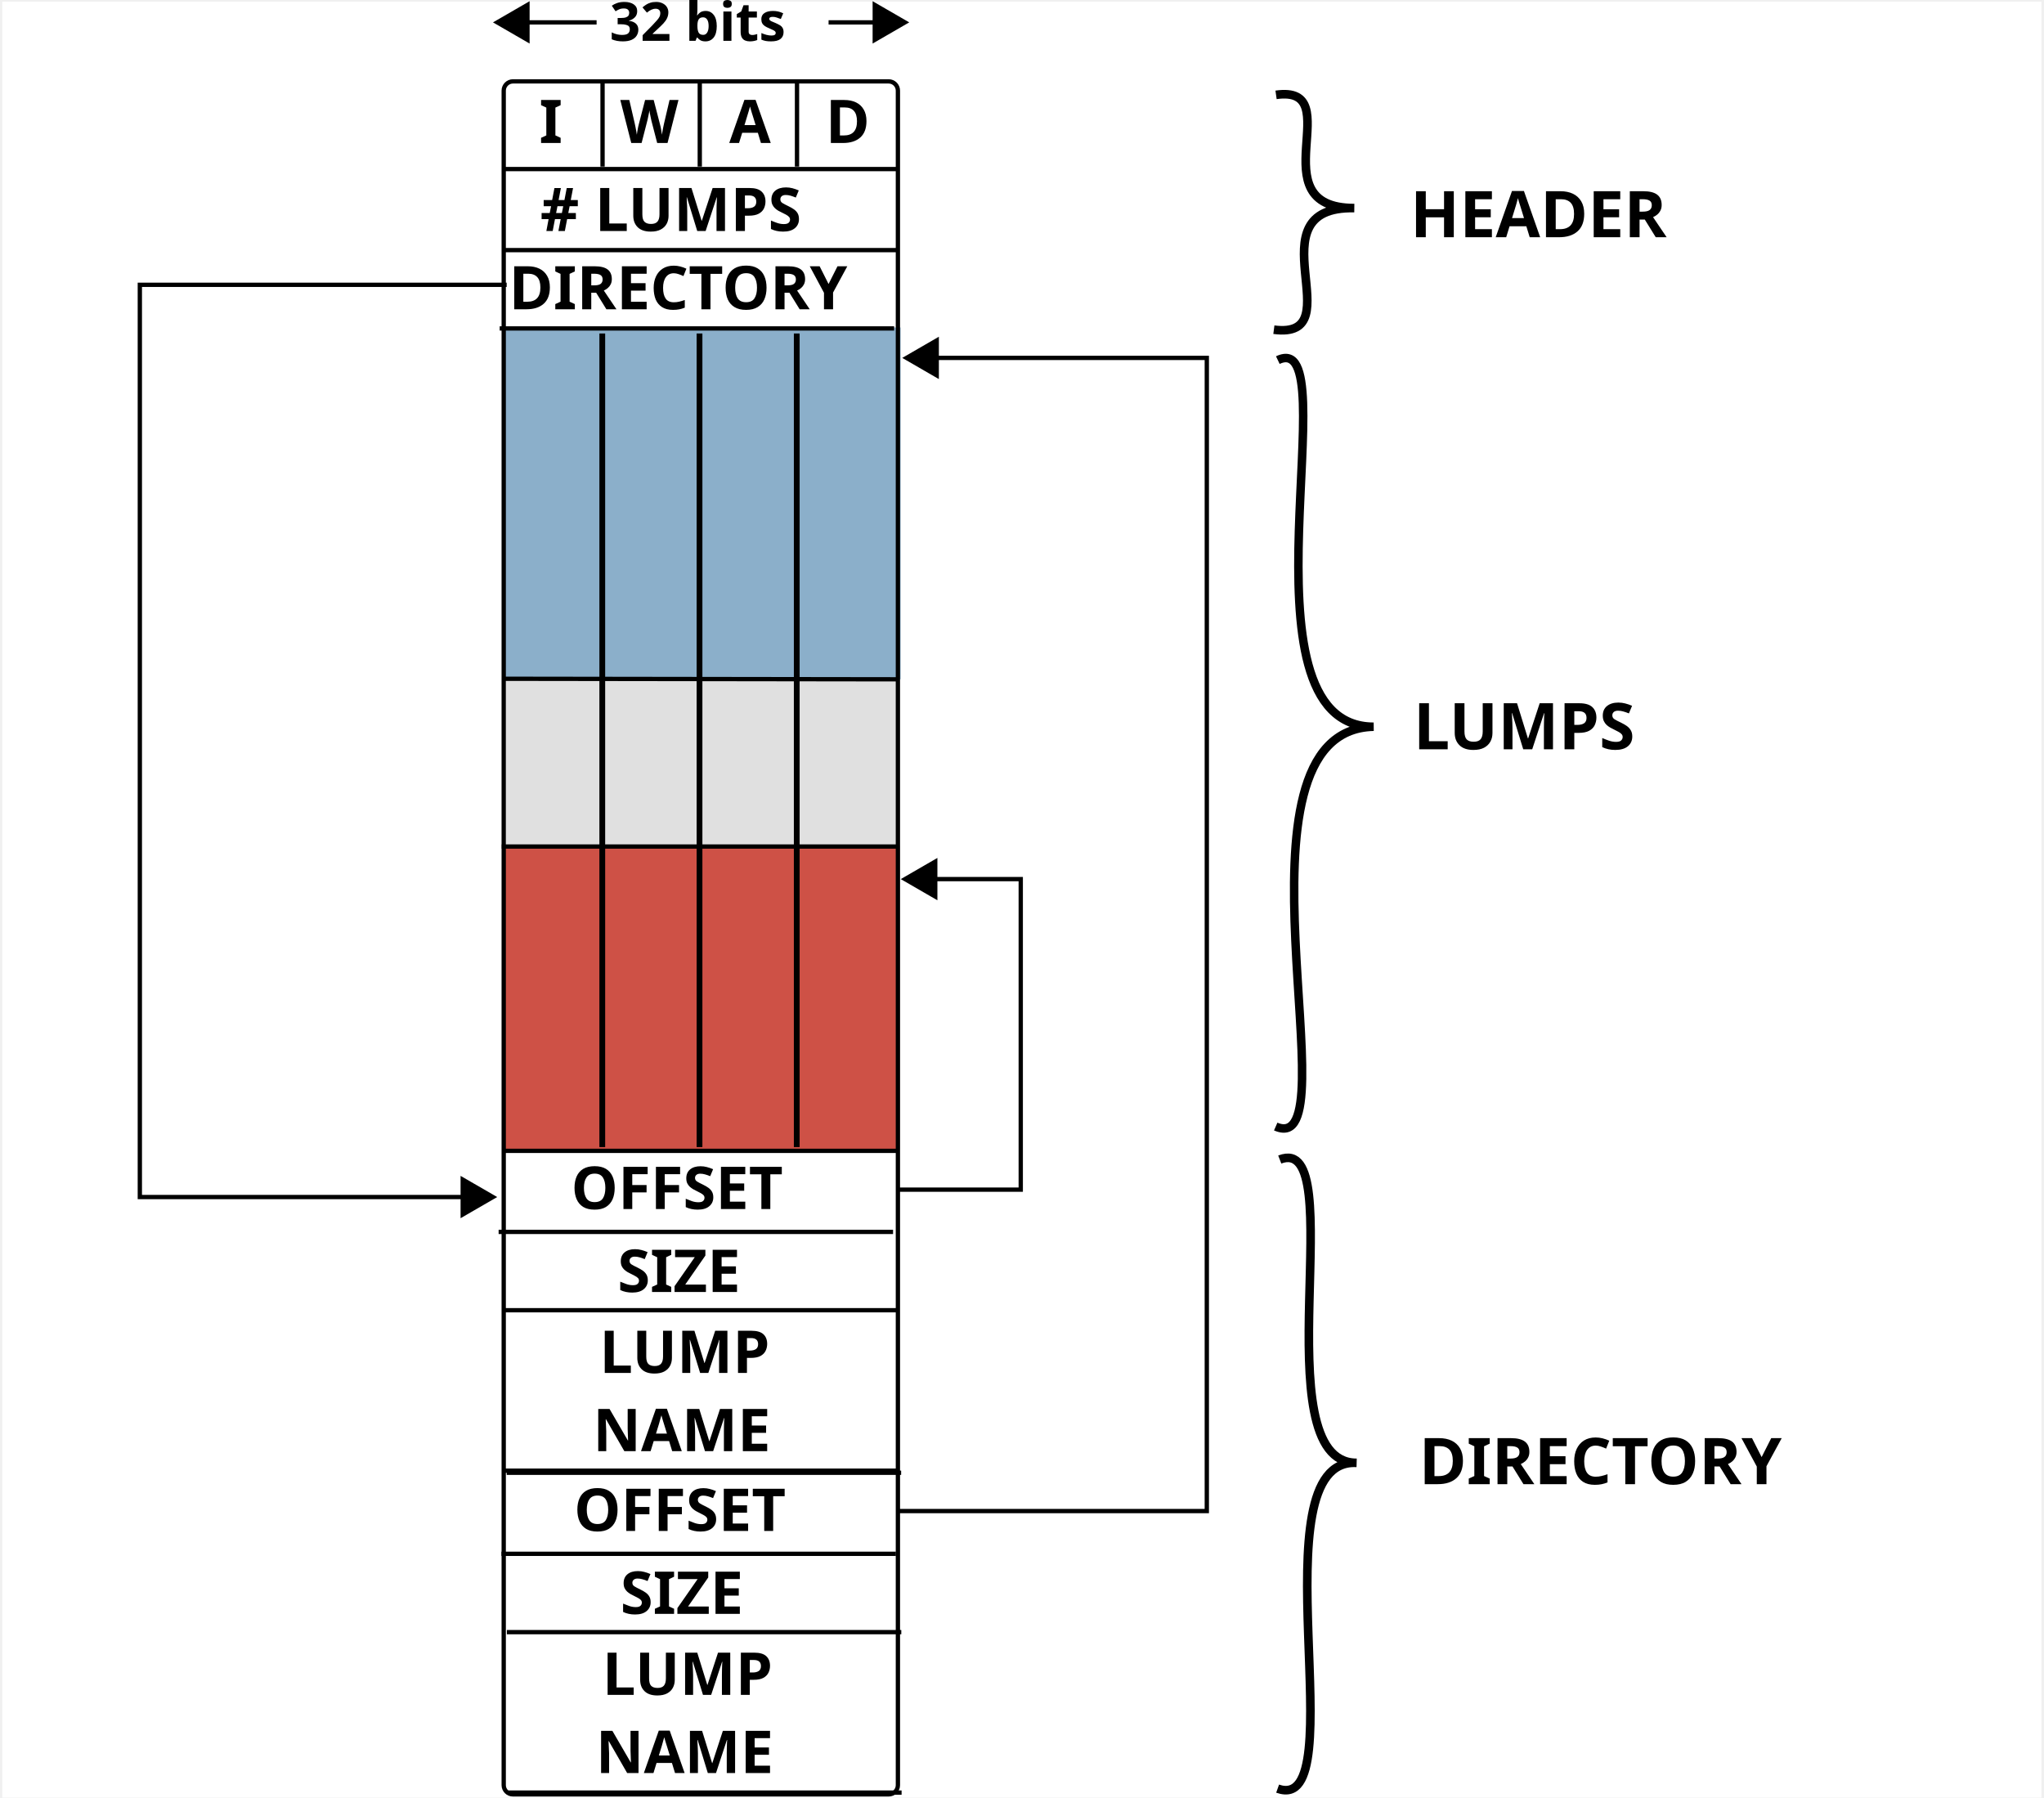
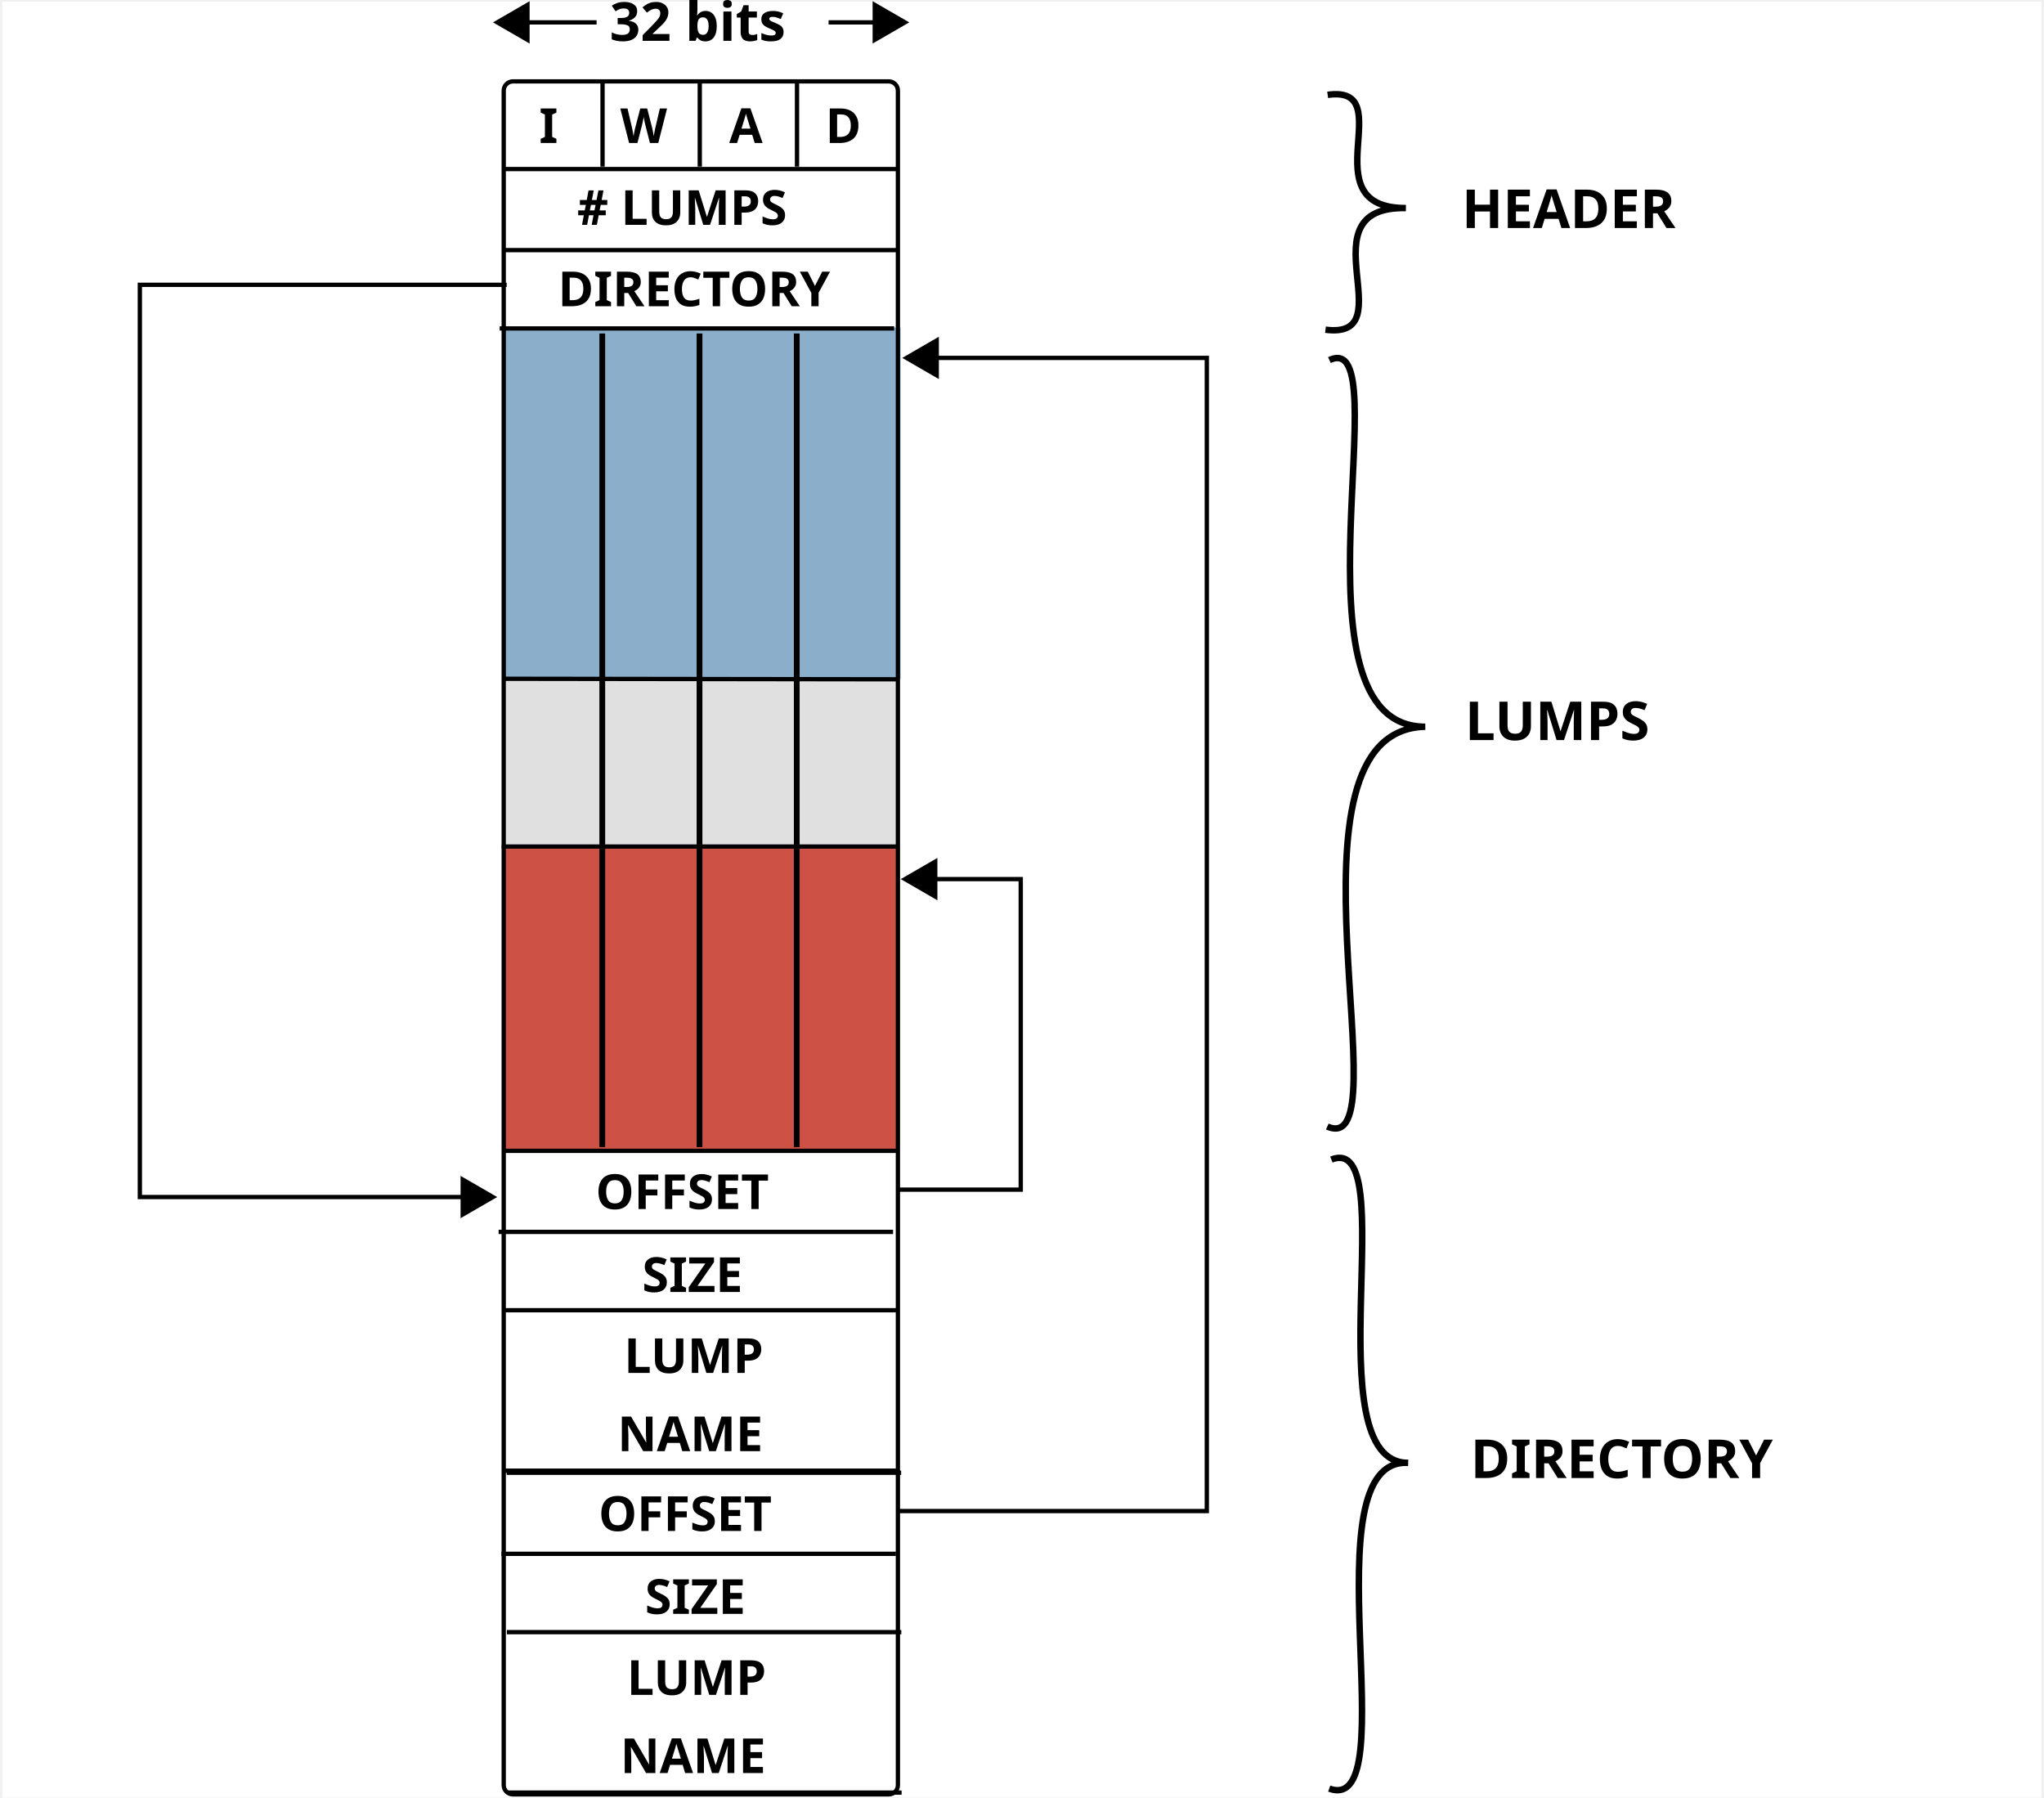
<svg xmlns="http://www.w3.org/2000/svg" width="5.282in" height="4.645in" viewBox="0 0 475.358 418.075" id="svg5344" version="1.1">
  <defs id="defs5346">
    <marker style="overflow:visible" id="marker6209" refX="0" refY="0" orient="auto">
      <path transform="scale(0.8,0.8)" style="fill:#000000;fill-opacity:1;fill-rule:evenodd;stroke:#000000;stroke-width:1pt;stroke-opacity:1" d="m 5.77,0 -8.65,5 0,-10 8.65,5 z" id="path6211" />
    </marker>
    <marker orient="auto" refY="0" refX="0" id="marker6155" style="overflow:visible">
      <path id="path6157" d="m 5.77,0 -8.65,5 0,-10 8.65,5 z" style="fill:#000000;fill-opacity:1;fill-rule:evenodd;stroke:#000000;stroke-width:1pt;stroke-opacity:1" transform="scale(0.8,0.8)" />
    </marker>
    <marker style="overflow:visible" id="marker6097" refX="0" refY="0" orient="auto">
      <path transform="scale(0.8,0.8)" style="fill:#000000;fill-opacity:1;fill-rule:evenodd;stroke:#000000;stroke-width:1pt;stroke-opacity:1" d="m 5.77,0 -8.65,5 0,-10 8.65,5 z" id="path6099" />
    </marker>
    <marker style="overflow:visible" id="marker6061" refX="0" refY="0" orient="auto">
      <path transform="scale(0.8,0.8)" style="fill:#000000;fill-opacity:1;fill-rule:evenodd;stroke:#000000;stroke-width:1pt;stroke-opacity:1" d="m 5.77,0 -8.65,5 0,-10 8.65,5 z" id="path6063" />
    </marker>
    <marker orient="auto" refY="0" refX="0" id="TriangleOutL" style="overflow:visible">
      <path id="path5897" d="m 5.77,0 -8.65,5 0,-10 8.65,5 z" style="fill:#000000;fill-opacity:1;fill-rule:evenodd;stroke:#000000;stroke-width:1pt;stroke-opacity:1" transform="scale(0.8,0.8)" />
    </marker>
    <marker orient="auto" refY="0" refX="0" id="marker7127" style="overflow:visible">
      <path id="path7129" d="m 5.77,0 -8.65,5 0,-10 8.65,5 z" style="fill:#000000;fill-opacity:1;fill-rule:evenodd;stroke:#000000;stroke-width:1pt;stroke-opacity:1" transform="scale(0.4,0.4)" />
    </marker>
  </defs>
  <g id="layer1" transform="translate(-0.3402869,-386.771)">
    <rect style="opacity:1;fill:#ffffff;fill-opacity:1;stroke:none;stroke-width:2;stroke-miterlimit:4;stroke-dasharray:none;stroke-dashoffset:0;stroke-opacity:1" id="rect6629" width="474.267" height="417.698" x="0.845" y="387.148" />
    <text xml:space="preserve" style="font-style:normal;font-weight:normal;font-size:41.055px;line-height:125%;font-family:sans-serif;letter-spacing:0px;word-spacing:0px;fill:#000000;fill-opacity:1;stroke:none;stroke-width:1px;stroke-linecap:butt;stroke-linejoin:miter;stroke-opacity:1" x="263.088" y="384.423" id="text6209" transform="scale(0.8525109,1.173006)">
      <tspan id="tspan6211" x="263.088" y="384.423" />
    </text>
    <rect style="opacity:1;fill:#ce5146;fill-opacity:1;stroke:none;stroke-width:1;stroke-miterlimit:4;stroke-dasharray:none;stroke-dashoffset:0;stroke-opacity:1" id="rect7311-1" width="91.924" height="70.711" x="117.61" y="583.399" />
    <rect style="opacity:1;fill:#8bafca;fill-opacity:1;stroke:none;stroke-width:1;stroke-miterlimit:4;stroke-dasharray:none;stroke-dashoffset:0;stroke-opacity:1" id="rect7311" width="92.429" height="81.822" x="117.358" y="462.938" />
    <rect style="opacity:1;fill:#e0e0e0;fill-opacity:1;stroke:none;stroke-width:1;stroke-miterlimit:4;stroke-dasharray:none;stroke-dashoffset:0;stroke-opacity:1" id="rect7073" width="91.419" height="38.765" x="118.025" y="544.887" ry="0" />
    <rect style="opacity:1;fill:none;fill-opacity:1;stroke:#000000;stroke-width:1;stroke-miterlimit:4;stroke-dasharray:none;stroke-dashoffset:0;stroke-opacity:1" id="rect6026" width="91.683" height="398.403" x="117.473" y="405.698" ry="2.15" />
    <g id="g6204" transform="matrix(1,0,0,0.5557775,16,206.266)" style="stroke-width:1.341;stroke-miterlimit:4;stroke-dasharray:none">
      <path id="path6028-8" d="m 124.398,804.797 0,-340.467" style="fill:none;fill-rule:evenodd;stroke:#000000;stroke-width:1.341;stroke-linecap:butt;stroke-linejoin:miter;stroke-miterlimit:4;stroke-dasharray:none;stroke-opacity:1" />
      <path id="path6028-3" d="m 147.013,804.797 0,-340.467" style="fill:none;fill-rule:evenodd;stroke:#000000;stroke-width:1.341;stroke-linecap:butt;stroke-linejoin:miter;stroke-miterlimit:4;stroke-dasharray:none;stroke-opacity:1" />
      <path id="path6028-9" d="m 169.628,804.797 0,-340.467" style="fill:none;fill-rule:evenodd;stroke:#000000;stroke-width:1.341;stroke-linecap:butt;stroke-linejoin:miter;stroke-miterlimit:4;stroke-dasharray:none;stroke-opacity:1" />
    </g>
    <path style="fill:none;fill-rule:evenodd;stroke:#000000;stroke-width:1;stroke-linecap:butt;stroke-linejoin:miter;stroke-miterlimit:4;stroke-dasharray:none;stroke-opacity:1" d="m 117.13,426.091 91.741,0" id="path6077" />
-     <text xml:space="preserve" style="font-style:normal;font-weight:normal;font-size:21.772px;line-height:125%;font-family:sans-serif;letter-spacing:0px;word-spacing:0px;fill:#000000;fill-opacity:1;stroke:none;stroke-width:1;stroke-linecap:butt;stroke-linejoin:miter;stroke-miterlimit:4;stroke-dasharray:none;stroke-opacity:1" x="125.711" y="420.028" id="text6079">
-       <tspan id="tspan6081" x="125.711" y="420.028" style="font-weight:bold;font-size:13.996px;stroke-width:1;stroke-miterlimit:4;stroke-dasharray:none">I</tspan>
+     <text xml:space="preserve" style="font-style:normal;font-weight:normal;font-size:11.25px;line-height:125%;font-family:sans-serif;letter-spacing:0px;word-spacing:0px;fill:#000000;fill-opacity:1;stroke:none;stroke-width:1;stroke-linecap:butt;stroke-linejoin:miter;stroke-miterlimit:4;stroke-dasharray:none;stroke-opacity:1;" x="125.711" y="420.028" id="text6079">
+       <tspan id="tspan6081" x="125.711" y="420.028" style="font-weight:bold;font-size:11.25px;stroke-width:1;stroke-miterlimit:4;stroke-dasharray:none;">I</tspan>
    </text>
-     <text xml:space="preserve" style="font-style:normal;font-weight:normal;font-size:21.772px;line-height:125%;font-family:sans-serif;letter-spacing:0px;word-spacing:0px;fill:#000000;fill-opacity:1;stroke:none;stroke-width:1;stroke-linecap:butt;stroke-linejoin:miter;stroke-miterlimit:4;stroke-dasharray:none;stroke-opacity:1" x="144.59" y="420.028" id="text6079-8">
-       <tspan id="tspan6081-8" x="144.59" y="420.028" style="font-weight:bold;font-size:13.996px;stroke-width:1;stroke-miterlimit:4;stroke-dasharray:none">W</tspan>
+     <text xml:space="preserve" style="font-style:normal;font-weight:normal;font-size:11.25px;line-height:125%;font-family:sans-serif;letter-spacing:0px;word-spacing:0px;fill:#000000;fill-opacity:1;stroke:none;stroke-width:1;stroke-linecap:butt;stroke-linejoin:miter;stroke-miterlimit:4;stroke-dasharray:none;stroke-opacity:1;" x="144.59" y="420.028" id="text6079-8">
+       <tspan id="tspan6081-8" x="144.59" y="420.028" style="font-weight:bold;font-size:11.25px;stroke-width:1;stroke-miterlimit:4;stroke-dasharray:none;">W</tspan>
    </text>
-     <text xml:space="preserve" style="font-style:normal;font-weight:normal;font-size:21.772px;line-height:125%;font-family:sans-serif;letter-spacing:0px;word-spacing:0px;fill:#000000;fill-opacity:1;stroke:none;stroke-width:1;stroke-linecap:butt;stroke-linejoin:miter;stroke-miterlimit:4;stroke-dasharray:none;stroke-opacity:1" x="169.925" y="420.028" id="text6079-1">
-       <tspan id="tspan6081-7" x="169.925" y="420.028" style="font-weight:bold;font-size:13.996px;stroke-width:1;stroke-miterlimit:4;stroke-dasharray:none">A</tspan>
+     <text xml:space="preserve" style="font-style:normal;font-weight:normal;font-size:11.25px;line-height:125%;font-family:sans-serif;letter-spacing:0px;word-spacing:0px;fill:#000000;fill-opacity:1;stroke:none;stroke-width:1;stroke-linecap:butt;stroke-linejoin:miter;stroke-miterlimit:4;stroke-dasharray:none;stroke-opacity:1;" x="169.925" y="420.028" id="text6079-1">
+       <tspan id="tspan6081-7" x="169.925" y="420.028" style="font-weight:bold;font-size:11.25px;stroke-width:1;stroke-miterlimit:4;stroke-dasharray:none;">A</tspan>
    </text>
-     <text xml:space="preserve" style="font-style:normal;font-weight:normal;font-size:21.772px;line-height:125%;font-family:sans-serif;letter-spacing:0px;word-spacing:0px;fill:#000000;fill-opacity:1;stroke:none;stroke-width:1;stroke-linecap:butt;stroke-linejoin:miter;stroke-miterlimit:4;stroke-dasharray:none;stroke-opacity:1" x="192.295" y="420.028" id="text6079-4">
-       <tspan id="tspan6081-1" x="192.295" y="420.028" style="font-weight:bold;font-size:13.996px;stroke-width:1;stroke-miterlimit:4;stroke-dasharray:none">D</tspan>
+     <text xml:space="preserve" style="font-style:normal;font-weight:normal;font-size:11.25px;line-height:125%;font-family:sans-serif;letter-spacing:0px;word-spacing:0px;fill:#000000;fill-opacity:1;stroke:none;stroke-width:1;stroke-linecap:butt;stroke-linejoin:miter;stroke-miterlimit:4;stroke-dasharray:none;stroke-opacity:1;" x="192.295" y="420.028" id="text6079-4">
+       <tspan id="tspan6081-1" x="192.295" y="420.028" style="font-weight:bold;font-size:11.25px;stroke-width:1;stroke-miterlimit:4;stroke-dasharray:none;">D</tspan>
    </text>
    <path style="fill:none;fill-rule:evenodd;stroke:#000000;stroke-width:1;stroke-linecap:butt;stroke-linejoin:miter;stroke-miterlimit:4;stroke-dasharray:none;stroke-opacity:1" d="m 117.426,444.942 91.741,0" id="path6077-2" />
-     <text xml:space="preserve" style="font-style:normal;font-weight:normal;font-size:21.772px;line-height:125%;font-family:sans-serif;letter-spacing:0px;word-spacing:0px;fill:#000000;fill-opacity:1;stroke:none;stroke-width:1;stroke-linecap:butt;stroke-linejoin:miter;stroke-miterlimit:4;stroke-dasharray:none;stroke-opacity:1" x="125.974" y="440.499" id="text6140">
-       <tspan id="tspan6142" x="125.974" y="440.499" style="font-weight:bold;font-size:13.996px;stroke-width:1;stroke-miterlimit:4;stroke-dasharray:none"># LUMPS</tspan>
+     <text xml:space="preserve" style="font-style:normal;font-weight:normal;font-size:11.25px;line-height:125%;font-family:sans-serif;letter-spacing:0px;word-spacing:0px;fill:#000000;fill-opacity:1;stroke:none;stroke-width:1;stroke-linecap:butt;stroke-linejoin:miter;stroke-miterlimit:4;stroke-dasharray:none;stroke-opacity:1" x="134.545" y="439.07" id="text6140">
+       <tspan id="tspan6142" x="134.545" y="439.07" style="font-weight:bold;font-size:11.25px;stroke-width:1;stroke-miterlimit:4;stroke-dasharray:none"># LUMPS</tspan>
    </text>
    <path style="fill:none;fill-rule:evenodd;stroke:#000000;stroke-width:1;stroke-linecap:butt;stroke-linejoin:miter;stroke-miterlimit:4;stroke-dasharray:none;stroke-opacity:1" d="m 140.46,425.517 0,-19.8" id="path6028-8-6" />
    <path style="fill:none;fill-rule:evenodd;stroke:#000000;stroke-width:1;stroke-linecap:butt;stroke-linejoin:miter;stroke-miterlimit:4;stroke-dasharray:none;stroke-opacity:1" d="m 163.074,425.517 0,-19.8" id="path6028-3-7" />
    <path style="fill:none;fill-rule:evenodd;stroke:#000000;stroke-width:1;stroke-linecap:butt;stroke-linejoin:miter;stroke-miterlimit:4;stroke-dasharray:none;stroke-opacity:1" d="m 185.689,425.517 0,-19.8" id="path6028-9-1" />
    <path style="fill:none;fill-rule:evenodd;stroke:#000000;stroke-width:1;stroke-linecap:butt;stroke-linejoin:miter;stroke-miterlimit:4;stroke-dasharray:none;stroke-opacity:1" d="m 116.537,463.159 91.741,0" id="path6077-2-6" />
-     <text xml:space="preserve" style="font-style:normal;font-weight:normal;font-size:21.772px;line-height:125%;font-family:sans-serif;letter-spacing:0px;word-spacing:0px;fill:#000000;fill-opacity:1;stroke:none;stroke-width:1;stroke-linecap:butt;stroke-linejoin:miter;stroke-miterlimit:4;stroke-dasharray:none;stroke-opacity:1" x="118.661" y="458.701" id="text6140-9">
-       <tspan id="tspan6142-4" x="118.661" y="458.701" style="font-weight:bold;font-size:13.996px;stroke-width:1;stroke-miterlimit:4;stroke-dasharray:none">DIRECTORY</tspan>
+     <text xml:space="preserve" style="font-style:normal;font-weight:normal;font-size:11.25px;line-height:125%;font-family:sans-serif;letter-spacing:0px;word-spacing:0px;fill:#000000;fill-opacity:1;stroke:none;stroke-width:1;stroke-linecap:butt;stroke-linejoin:miter;stroke-miterlimit:4;stroke-dasharray:none;stroke-opacity:1" x="130.09" y="457.987" id="text6140-9">
+       <tspan id="tspan6142-4" x="130.09" y="457.987" style="font-weight:bold;font-size:11.25px;stroke-width:1;stroke-miterlimit:4;stroke-dasharray:none">DIRECTORY</tspan>
    </text>
-     <text xml:space="preserve" style="font-style:normal;font-weight:normal;font-size:15px;line-height:125%;font-family:sans-serif;letter-spacing:0px;word-spacing:0px;fill:#000000;fill-opacity:1;stroke:none;stroke-width:1px;stroke-linecap:butt;stroke-linejoin:miter;stroke-opacity:1;" x="328.323" y="441.944" id="text6219">
-       <tspan id="tspan6221" x="328.323" y="441.944" style="font-weight:bold;font-size:15px;">HEADER</tspan>
+     <text xml:space="preserve" style="font-style:normal;font-weight:normal;font-size:12.5px;line-height:125%;font-family:sans-serif;letter-spacing:0px;word-spacing:0px;fill:#000000;fill-opacity:1;stroke:none;stroke-width:1px;stroke-linecap:butt;stroke-linejoin:miter;stroke-opacity:1" x="340.323" y="439.801" id="text6219">
+       <tspan id="tspan6221" x="340.323" y="439.801" style="font-weight:bold;font-size:12.5px">HEADER</tspan>
    </text>
    <path style="fill:none;fill-rule:evenodd;stroke:#000000;stroke-width:1;stroke-linecap:butt;stroke-linejoin:miter;stroke-miterlimit:4;stroke-dasharray:none;stroke-opacity:1;marker-end:url(#marker6061)" d="m 118.163,453.01 -85.323,0 0,212.162 77.436,0" id="path6223" />
-     <g id="g6724" transform="translate(16,-38.68527)" style="stroke-width:1;stroke-miterlimit:4;stroke-dasharray:none">
-       <path id="path6077-8" d="m 101.507,693.114 91.741,0" style="fill:none;fill-rule:evenodd;stroke:#000000;stroke-width:1;stroke-linecap:butt;stroke-linejoin:miter;stroke-miterlimit:4;stroke-dasharray:none;stroke-opacity:1" />
-       <path id="path6077-2-1" d="m 100.288,711.965 91.741,0" style="fill:none;fill-rule:evenodd;stroke:#000000;stroke-width:1;stroke-linecap:butt;stroke-linejoin:miter;stroke-miterlimit:4;stroke-dasharray:none;stroke-opacity:1" />
-       <path id="path6077-2-6-0" d="m 101.542,730.182 91.741,0" style="fill:none;fill-rule:evenodd;stroke:#000000;stroke-width:1;stroke-linecap:butt;stroke-linejoin:miter;stroke-miterlimit:4;stroke-dasharray:none;stroke-opacity:1" />
-       <text id="text6679" y="706.648" x="117.143" style="font-style:normal;font-weight:normal;font-size:35px;line-height:125%;font-family:sans-serif;letter-spacing:0px;word-spacing:0px;fill:#000000;fill-opacity:1;stroke:none;stroke-width:1;stroke-linecap:butt;stroke-linejoin:miter;stroke-miterlimit:4;stroke-dasharray:none;stroke-opacity:1" xml:space="preserve">
-         <tspan style="font-weight:bold;font-size:13.75px;stroke-width:1;stroke-miterlimit:4;stroke-dasharray:none" y="706.648" x="117.143" id="tspan6681">OFFSET</tspan>
-       </text>
-       <text id="text6679-5" y="725.939" x="127.954" style="font-style:normal;font-weight:normal;font-size:35px;line-height:125%;font-family:sans-serif;letter-spacing:0px;word-spacing:0px;fill:#000000;fill-opacity:1;stroke:none;stroke-width:1;stroke-linecap:butt;stroke-linejoin:miter;stroke-miterlimit:4;stroke-dasharray:none;stroke-opacity:1" xml:space="preserve">
-         <tspan style="font-weight:bold;font-size:13.75px;stroke-width:1;stroke-miterlimit:4;stroke-dasharray:none" y="725.939" x="127.954" id="tspan6681-5">SIZE</tspan>
-       </text>
-       <path id="path6077-2-6-0-8-7" d="m 101.612,767.499 91.741,0" style="fill:none;fill-rule:evenodd;stroke:#000000;stroke-width:1;stroke-linecap:butt;stroke-linejoin:miter;stroke-miterlimit:4;stroke-dasharray:none;stroke-opacity:1" />
-       <text id="text6716" y="744.771" x="123.744" style="font-style:normal;font-weight:normal;font-size:35px;line-height:125%;font-family:sans-serif;letter-spacing:0px;word-spacing:0px;fill:#000000;fill-opacity:1;stroke:none;stroke-width:1;stroke-linecap:butt;stroke-linejoin:miter;stroke-miterlimit:4;stroke-dasharray:none;stroke-opacity:1" xml:space="preserve">
-         <tspan style="font-weight:bold;font-size:13.75px;stroke-width:1;stroke-miterlimit:4;stroke-dasharray:none" y="744.771" x="123.744" id="tspan6718">LUMP</tspan>
-       </text>
-       <text id="text6720" y="762.953" x="122.228" style="font-style:normal;font-weight:normal;font-size:35px;line-height:125%;font-family:sans-serif;letter-spacing:0px;word-spacing:0px;fill:#000000;fill-opacity:1;stroke:none;stroke-width:1;stroke-linecap:butt;stroke-linejoin:miter;stroke-miterlimit:4;stroke-dasharray:none;stroke-opacity:1" xml:space="preserve">
-         <tspan style="font-weight:bold;font-size:13.75px;stroke-width:1;stroke-miterlimit:4;stroke-dasharray:none" y="762.953" x="122.228" id="tspan6722">NAME</tspan>
-       </text>
-     </g>
-     <g id="g6724-2" transform="translate(16.66183,36.18261)" style="stroke-width:1;stroke-miterlimit:4;stroke-dasharray:none">
-       <path id="path6077-8-5" d="m 101.507,693.114 91.741,0" style="fill:none;fill-rule:evenodd;stroke:#000000;stroke-width:1;stroke-linecap:butt;stroke-linejoin:miter;stroke-miterlimit:4;stroke-dasharray:none;stroke-opacity:1" />
-       <path id="path6077-2-1-3" d="m 100.288,711.965 91.741,0" style="fill:none;fill-rule:evenodd;stroke:#000000;stroke-width:1;stroke-linecap:butt;stroke-linejoin:miter;stroke-miterlimit:4;stroke-dasharray:none;stroke-opacity:1" />
-       <path id="path6077-2-6-0-5" d="m 101.542,730.182 91.741,0" style="fill:none;fill-rule:evenodd;stroke:#000000;stroke-width:1;stroke-linecap:butt;stroke-linejoin:miter;stroke-miterlimit:4;stroke-dasharray:none;stroke-opacity:1" />
-       <text id="text6679-4" y="706.648" x="117.143" style="font-style:normal;font-weight:normal;font-size:35px;line-height:125%;font-family:sans-serif;letter-spacing:0px;word-spacing:0px;fill:#000000;fill-opacity:1;stroke:none;stroke-width:1;stroke-linecap:butt;stroke-linejoin:miter;stroke-miterlimit:4;stroke-dasharray:none;stroke-opacity:1" xml:space="preserve">
-         <tspan style="font-weight:bold;font-size:13.75px;stroke-width:1;stroke-miterlimit:4;stroke-dasharray:none" y="706.648" x="117.143" id="tspan6681-59">OFFSET</tspan>
-       </text>
-       <text id="text6679-5-7" y="725.939" x="127.954" style="font-style:normal;font-weight:normal;font-size:35px;line-height:125%;font-family:sans-serif;letter-spacing:0px;word-spacing:0px;fill:#000000;fill-opacity:1;stroke:none;stroke-width:1;stroke-linecap:butt;stroke-linejoin:miter;stroke-miterlimit:4;stroke-dasharray:none;stroke-opacity:1" xml:space="preserve">
-         <tspan style="font-weight:bold;font-size:13.75px;stroke-width:1;stroke-miterlimit:4;stroke-dasharray:none" y="725.939" x="127.954" id="tspan6681-5-3">SIZE</tspan>
-       </text>
-       <path id="path6077-2-6-0-8-7-4" d="m 101.612,767.499 91.741,0" style="fill:none;fill-rule:evenodd;stroke:#000000;stroke-width:1;stroke-linecap:butt;stroke-linejoin:miter;stroke-miterlimit:4;stroke-dasharray:none;stroke-opacity:1" />
-       <text id="text6716-4" y="744.771" x="123.744" style="font-style:normal;font-weight:normal;font-size:35px;line-height:125%;font-family:sans-serif;letter-spacing:0px;word-spacing:0px;fill:#000000;fill-opacity:1;stroke:none;stroke-width:1;stroke-linecap:butt;stroke-linejoin:miter;stroke-miterlimit:4;stroke-dasharray:none;stroke-opacity:1" xml:space="preserve">
-         <tspan style="font-weight:bold;font-size:13.75px;stroke-width:1;stroke-miterlimit:4;stroke-dasharray:none" y="744.771" x="123.744" id="tspan6718-2">LUMP</tspan>
-       </text>
-       <text id="text6720-1" y="762.953" x="122.228" style="font-style:normal;font-weight:normal;font-size:35px;line-height:125%;font-family:sans-serif;letter-spacing:0px;word-spacing:0px;fill:#000000;fill-opacity:1;stroke:none;stroke-width:1;stroke-linecap:butt;stroke-linejoin:miter;stroke-miterlimit:4;stroke-dasharray:none;stroke-opacity:1" xml:space="preserve">
-         <tspan style="font-weight:bold;font-size:13.75px;stroke-width:1;stroke-miterlimit:4;stroke-dasharray:none" y="762.953" x="122.228" id="tspan6722-1">NAME</tspan>
-       </text>
-     </g>
-     <text xml:space="preserve" style="font-style:normal;font-weight:normal;font-size:15px;line-height:125%;font-family:sans-serif;letter-spacing:0px;word-spacing:0px;fill:#000000;fill-opacity:1;stroke:none;stroke-width:1px;stroke-linecap:butt;stroke-linejoin:miter;stroke-opacity:1;" x="330.344" y="731.948" id="text6219-7">
-       <tspan id="tspan6221-2" x="330.344" y="731.948" style="font-weight:bold;font-size:15px;">DIRECTORY</tspan>
+     <path style="fill:none;fill-rule:evenodd;stroke:#000000;stroke-width:1;stroke-linecap:butt;stroke-linejoin:miter;stroke-miterlimit:4;stroke-dasharray:none;stroke-opacity:1" d="m 117.507,654.428 91.741,0" id="path6077-8" />
+     <path style="fill:none;fill-rule:evenodd;stroke:#000000;stroke-width:1;stroke-linecap:butt;stroke-linejoin:miter;stroke-miterlimit:4;stroke-dasharray:none;stroke-opacity:1" d="m 116.288,673.28 91.741,0" id="path6077-2-1" />
+     <path style="fill:none;fill-rule:evenodd;stroke:#000000;stroke-width:1;stroke-linecap:butt;stroke-linejoin:miter;stroke-miterlimit:4;stroke-dasharray:none;stroke-opacity:1" d="m 117.542,691.497 91.741,0" id="path6077-2-6-0" />
+     <text xml:space="preserve" style="font-style:normal;font-weight:normal;font-size:11.25px;line-height:125%;font-family:sans-serif;letter-spacing:0px;word-spacing:0px;fill:#000000;fill-opacity:1;stroke:none;stroke-width:1;stroke-linecap:butt;stroke-linejoin:miter;stroke-miterlimit:4;stroke-dasharray:none;stroke-opacity:1" x="138.857" y="667.963" id="text6679">
+       <tspan id="tspan6681" x="138.857" y="667.963" style="font-weight:bold;font-size:11.25px;stroke-width:1;stroke-miterlimit:4;stroke-dasharray:none">OFFSET</tspan>
    </text>
-     <text xml:space="preserve" style="font-style:normal;font-weight:normal;font-size:15px;line-height:125%;font-family:sans-serif;letter-spacing:0px;word-spacing:0px;fill:#000000;fill-opacity:1;stroke:none;stroke-width:1px;stroke-linecap:butt;stroke-linejoin:miter;stroke-opacity:1;" x="329.058" y="561.032" id="text6219-7-4">
-       <tspan id="tspan6221-2-8" x="329.058" y="561.032" style="font-weight:bold;font-size:15px;">LUMPS</tspan>
+     <text xml:space="preserve" style="font-style:normal;font-weight:normal;font-size:11.25px;line-height:125%;font-family:sans-serif;letter-spacing:0px;word-spacing:0px;fill:#000000;fill-opacity:1;stroke:none;stroke-width:1;stroke-linecap:butt;stroke-linejoin:miter;stroke-miterlimit:4;stroke-dasharray:none;stroke-opacity:1" x="149.668" y="687.253" id="text6679-5">
+       <tspan id="tspan6681-5" x="149.668" y="687.253" style="font-weight:bold;font-size:11.25px;stroke-width:1;stroke-miterlimit:4;stroke-dasharray:none">SIZE</tspan>
+     </text>
+     <path style="fill:none;fill-rule:evenodd;stroke:#000000;stroke-width:1;stroke-linecap:butt;stroke-linejoin:miter;stroke-miterlimit:4;stroke-dasharray:none;stroke-opacity:1" d="m 117.612,728.814 91.741,0" id="path6077-2-6-0-8-7" />
+     <text xml:space="preserve" style="font-style:normal;font-weight:normal;font-size:11.25px;line-height:125%;font-family:sans-serif;letter-spacing:0px;word-spacing:0px;fill:#000000;fill-opacity:1;stroke:none;stroke-width:1;stroke-linecap:butt;stroke-linejoin:miter;stroke-miterlimit:4;stroke-dasharray:none;stroke-opacity:1" x="145.458" y="706.085" id="text6716">
+       <tspan id="tspan6718" x="145.458" y="706.085" style="font-weight:bold;font-size:11.25px;stroke-width:1;stroke-miterlimit:4;stroke-dasharray:none">LUMP</tspan>
+     </text>
+     <text xml:space="preserve" style="font-style:normal;font-weight:normal;font-size:11.25px;line-height:125%;font-family:sans-serif;letter-spacing:0px;word-spacing:0px;fill:#000000;fill-opacity:1;stroke:none;stroke-width:1;stroke-linecap:butt;stroke-linejoin:miter;stroke-miterlimit:4;stroke-dasharray:none;stroke-opacity:1" x="143.943" y="724.268" id="text6720">
+       <tspan id="tspan6722" x="143.943" y="724.268" style="font-weight:bold;font-size:11.25px;stroke-width:1;stroke-miterlimit:4;stroke-dasharray:none">NAME</tspan>
+     </text>
+     <path style="fill:none;fill-rule:evenodd;stroke:#000000;stroke-width:1;stroke-linecap:butt;stroke-linejoin:miter;stroke-miterlimit:4;stroke-dasharray:none;stroke-opacity:1" d="m 118.169,729.296 91.741,0" id="path6077-8-5" />
+     <path style="fill:none;fill-rule:evenodd;stroke:#000000;stroke-width:1;stroke-linecap:butt;stroke-linejoin:miter;stroke-miterlimit:4;stroke-dasharray:none;stroke-opacity:1" d="m 116.95,748.148 91.741,0" id="path6077-2-1-3" />
+     <path style="fill:none;fill-rule:evenodd;stroke:#000000;stroke-width:1;stroke-linecap:butt;stroke-linejoin:miter;stroke-miterlimit:4;stroke-dasharray:none;stroke-opacity:1" d="m 118.204,766.365 91.741,0" id="path6077-2-6-0-5" />
+     <text xml:space="preserve" style="font-style:normal;font-weight:normal;font-size:11.25px;line-height:125%;font-family:sans-serif;letter-spacing:0px;word-spacing:0px;fill:#000000;fill-opacity:1;stroke:none;stroke-width:1;stroke-linecap:butt;stroke-linejoin:miter;stroke-miterlimit:4;stroke-dasharray:none;stroke-opacity:1" x="139.519" y="742.83" id="text6679-4">
+       <tspan id="tspan6681-59" x="139.519" y="742.83" style="font-weight:bold;font-size:11.25px;stroke-width:1;stroke-miterlimit:4;stroke-dasharray:none">OFFSET</tspan>
+     </text>
+     <text xml:space="preserve" style="font-style:normal;font-weight:normal;font-size:11.25px;line-height:125%;font-family:sans-serif;letter-spacing:0px;word-spacing:0px;fill:#000000;fill-opacity:1;stroke:none;stroke-width:1;stroke-linecap:butt;stroke-linejoin:miter;stroke-miterlimit:4;stroke-dasharray:none;stroke-opacity:1" x="150.33" y="762.121" id="text6679-5-7">
+       <tspan id="tspan6681-5-3" x="150.33" y="762.121" style="font-weight:bold;font-size:11.25px;stroke-width:1;stroke-miterlimit:4;stroke-dasharray:none">SIZE</tspan>
+     </text>
+     <path style="fill:none;fill-rule:evenodd;stroke:#000000;stroke-width:1;stroke-linecap:butt;stroke-linejoin:miter;stroke-miterlimit:4;stroke-dasharray:none;stroke-opacity:1" d="m 118.274,803.682 91.741,0" id="path6077-2-6-0-8-7-4" />
+     <text xml:space="preserve" style="font-style:normal;font-weight:normal;font-size:11.25px;line-height:125%;font-family:sans-serif;letter-spacing:0px;word-spacing:0px;fill:#000000;fill-opacity:1;stroke:none;stroke-width:1;stroke-linecap:butt;stroke-linejoin:miter;stroke-miterlimit:4;stroke-dasharray:none;stroke-opacity:1" x="146.12" y="780.953" id="text6716-4">
+       <tspan id="tspan6718-2" x="146.12" y="780.953" style="font-weight:bold;font-size:11.25px;stroke-width:1;stroke-miterlimit:4;stroke-dasharray:none">LUMP</tspan>
+     </text>
+     <text xml:space="preserve" style="font-style:normal;font-weight:normal;font-size:11.25px;line-height:125%;font-family:sans-serif;letter-spacing:0px;word-spacing:0px;fill:#000000;fill-opacity:1;stroke:none;stroke-width:1;stroke-linecap:butt;stroke-linejoin:miter;stroke-miterlimit:4;stroke-dasharray:none;stroke-opacity:1" x="144.605" y="799.136" id="text6720-1">
+       <tspan id="tspan6722-1" x="144.605" y="799.136" style="font-weight:bold;font-size:11.25px;stroke-width:1;stroke-miterlimit:4;stroke-dasharray:none">NAME</tspan>
+     </text>
+     <text xml:space="preserve" style="font-style:normal;font-weight:normal;font-size:12.5px;line-height:125%;font-family:sans-serif;letter-spacing:0px;word-spacing:0px;fill:#000000;fill-opacity:1;stroke:none;stroke-width:1px;stroke-linecap:butt;stroke-linejoin:miter;stroke-opacity:1" x="342.344" y="730.519" id="text6219-7">
+       <tspan id="tspan6221-2" x="342.344" y="730.519" style="font-weight:bold;font-size:12.5px">DIRECTORY</tspan>
+     </text>
+     <text xml:space="preserve" style="font-style:normal;font-weight:normal;font-size:12.5px;line-height:125%;font-family:sans-serif;letter-spacing:0px;word-spacing:0px;fill:#000000;fill-opacity:1;stroke:none;stroke-width:1px;stroke-linecap:butt;stroke-linejoin:miter;stroke-opacity:1" x="341.058" y="558.889" id="text6219-7-4">
+       <tspan id="tspan6221-2-8" x="341.058" y="558.889" style="font-weight:bold;font-size:12.5px">LUMPS</tspan>
    </text>
    <path style="fill:none;fill-rule:evenodd;stroke:#000000;stroke-width:1;stroke-linecap:butt;stroke-linejoin:miter;stroke-miterlimit:4;stroke-dasharray:none;stroke-opacity:1" d="m 117.015,583.651 91.924,0" id="path6961" />
    <path style="fill:none;fill-rule:evenodd;stroke:#000000;stroke-width:1;stroke-linecap:butt;stroke-linejoin:miter;stroke-miterlimit:4;stroke-dasharray:none;stroke-opacity:1" d="m 117.268,544.634 91.924,0.126" id="path6963" />
    <path style="fill:none;fill-rule:evenodd;stroke:#000000;stroke-width:1;stroke-linecap:butt;stroke-linejoin:miter;stroke-miterlimit:4;stroke-dasharray:none;stroke-opacity:1;marker-end:url(#marker6097)" d="m 208.939,663.453 28.789,0 0,-72.226 -22.223,0" id="path6965" />
    <path style="fill:none;fill-rule:evenodd;stroke:#000000;stroke-width:1;stroke-linecap:butt;stroke-linejoin:miter;stroke-miterlimit:4;stroke-dasharray:none;stroke-opacity:1;marker-end:url(#TriangleOutL)" d="m 208.777,738.205 72.226,0 0,-268.195 -65.155,0" id="path7119" />
    <text xml:space="preserve" style="font-style:normal;font-weight:normal;font-size:35px;line-height:125%;font-family:sans-serif;letter-spacing:0px;word-spacing:0px;fill:#000000;fill-opacity:1;stroke:none;stroke-width:1px;stroke-linecap:butt;stroke-linejoin:miter;stroke-opacity:1" x="142.127" y="396.268" id="text6143">
      <tspan id="tspan6145" x="142.127" y="396.268" style="font-weight:bold;font-size:12.5px">32 bits</tspan>
    </text>
    <path style="fill:none;fill-rule:evenodd;stroke:#000000;stroke-width:1;stroke-linecap:butt;stroke-linejoin:miter;stroke-opacity:1;marker-end:url(#marker6155);stroke-miterlimit:4;stroke-dasharray:none" d="m 193.033,391.975 13.078,0" id="path6147" />
    <path style="fill:none;fill-rule:evenodd;stroke:#000000;stroke-width:1;stroke-linecap:butt;stroke-linejoin:miter;stroke-miterlimit:4;stroke-dasharray:none;stroke-opacity:1;marker-end:url(#marker6209)" d="m 139.076,391.975 -18.418,0" id="path6201" />
-     <path style="fill:none;fill-rule:evenodd;stroke:#000000;stroke-width:2;stroke-linecap:butt;stroke-linejoin:miter;stroke-miterlimit:4;stroke-dasharray:none;stroke-opacity:1" d="m 296.603,463.449 c 18.698,2.438 -5.559,-28.772 18.698,-28.284 -22.74,0 -1.011,-28.772 -18.192,-26.334" id="path6529" />
-     <path style="fill:none;fill-rule:evenodd;stroke:#000000;stroke-width:1.973;stroke-linecap:butt;stroke-linejoin:miter;stroke-miterlimit:4;stroke-dasharray:none;stroke-opacity:1" d="m 297.029,648.776 c 18.2,7.958 -13.562,-92.207 22.785,-92.987 -33.343,0 -5.569,-93.224 -22.293,-85.266" id="path6529-1" />
-     <path style="fill:none;fill-rule:evenodd;stroke:#000000;stroke-width:2;stroke-linecap:butt;stroke-linejoin:miter;stroke-miterlimit:4;stroke-dasharray:none;stroke-opacity:1" d="m 297.474,802.761 c 18.35,6.532 -5.455,-77.076 18.35,-75.77 -22.318,0 -0.992,-77.076 -17.854,-70.544" id="path6529-6" />
+     <path style="fill:none;fill-rule:evenodd;stroke:#000000;stroke-width:1.5;stroke-linecap:butt;stroke-linejoin:miter;stroke-miterlimit:4;stroke-dasharray:none;stroke-opacity:1" d="m 308.603,463.449 c 18.698,2.438 -5.559,-28.772 18.698,-28.284 -22.74,0 -1.011,-28.772 -18.192,-26.334" id="path6529" />
+     <path style="fill:none;fill-rule:evenodd;stroke:#000000;stroke-width:1.5;stroke-linecap:butt;stroke-linejoin:miter;stroke-miterlimit:4;stroke-dasharray:none;stroke-opacity:1" d="m 309.029,648.776 c 18.2,7.958 -13.562,-92.207 22.785,-92.987 -33.343,0 -5.569,-93.224 -22.293,-85.266" id="path6529-1" />
+     <path style="fill:none;fill-rule:evenodd;stroke:#000000;stroke-width:1.5;stroke-linecap:butt;stroke-linejoin:miter;stroke-miterlimit:4;stroke-dasharray:none;stroke-opacity:1" d="m 309.474,802.761 c 18.35,6.532 -5.455,-77.076 18.35,-75.77 -22.318,0 -0.992,-77.076 -17.854,-70.544" id="path6529-6" />
  </g>
</svg>
